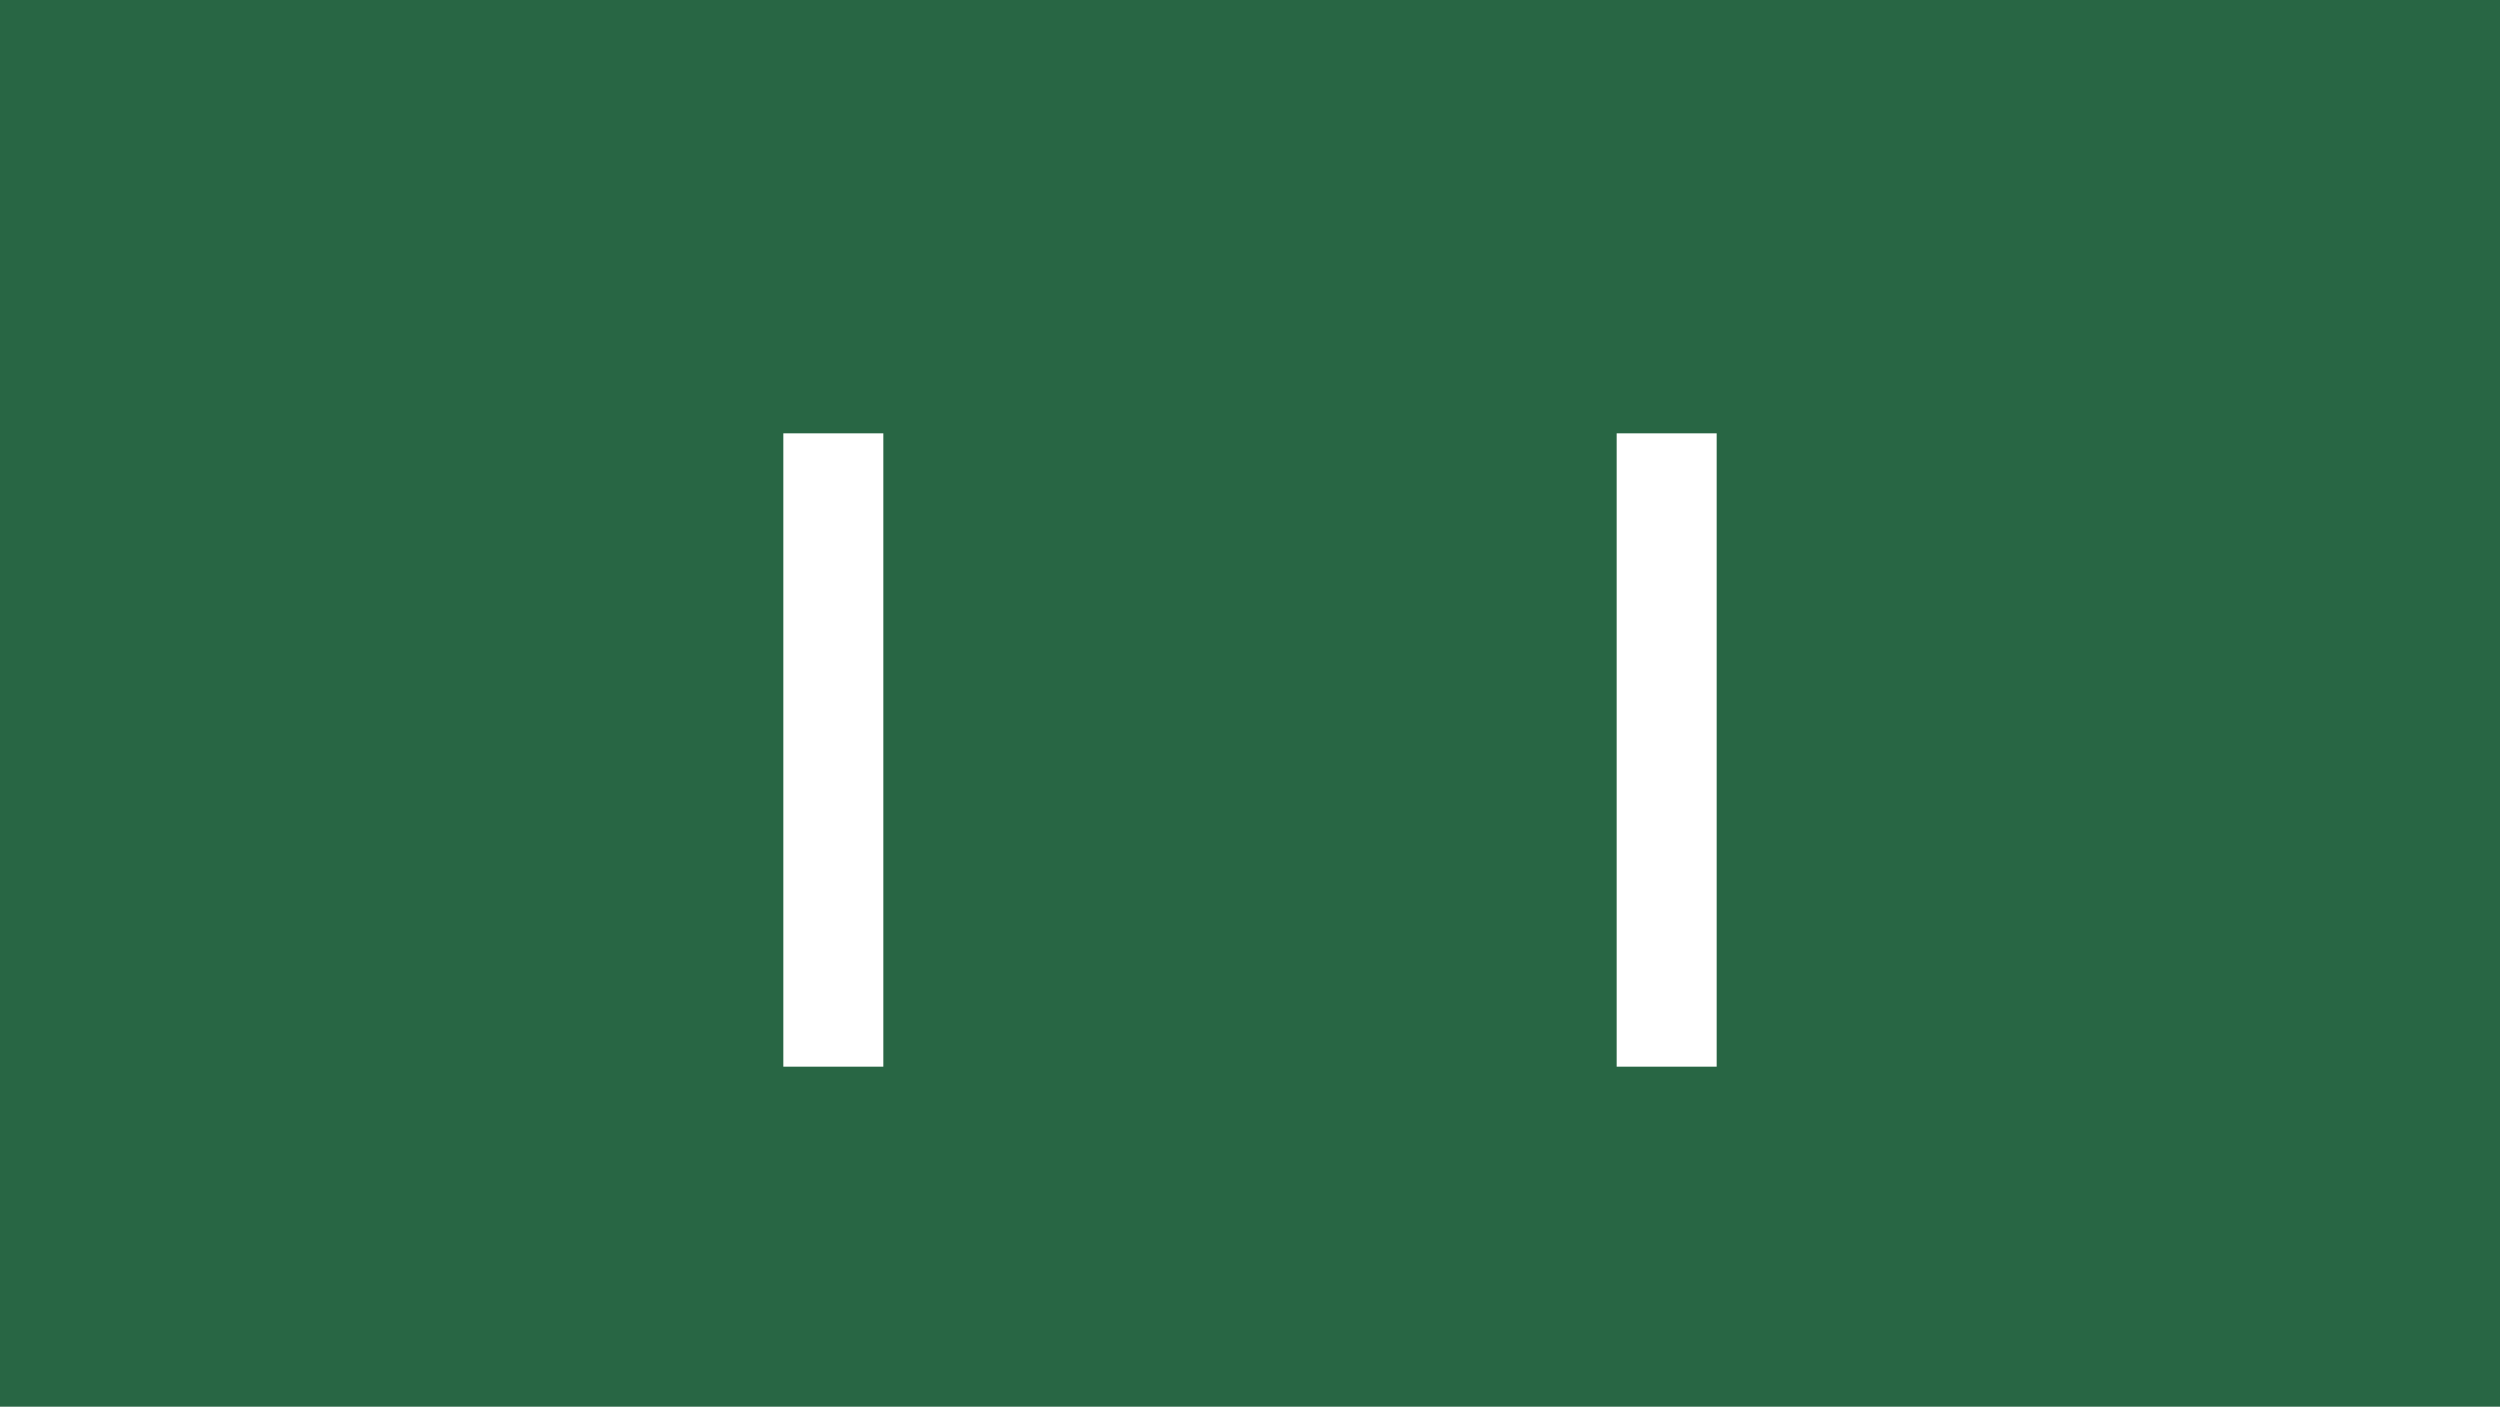
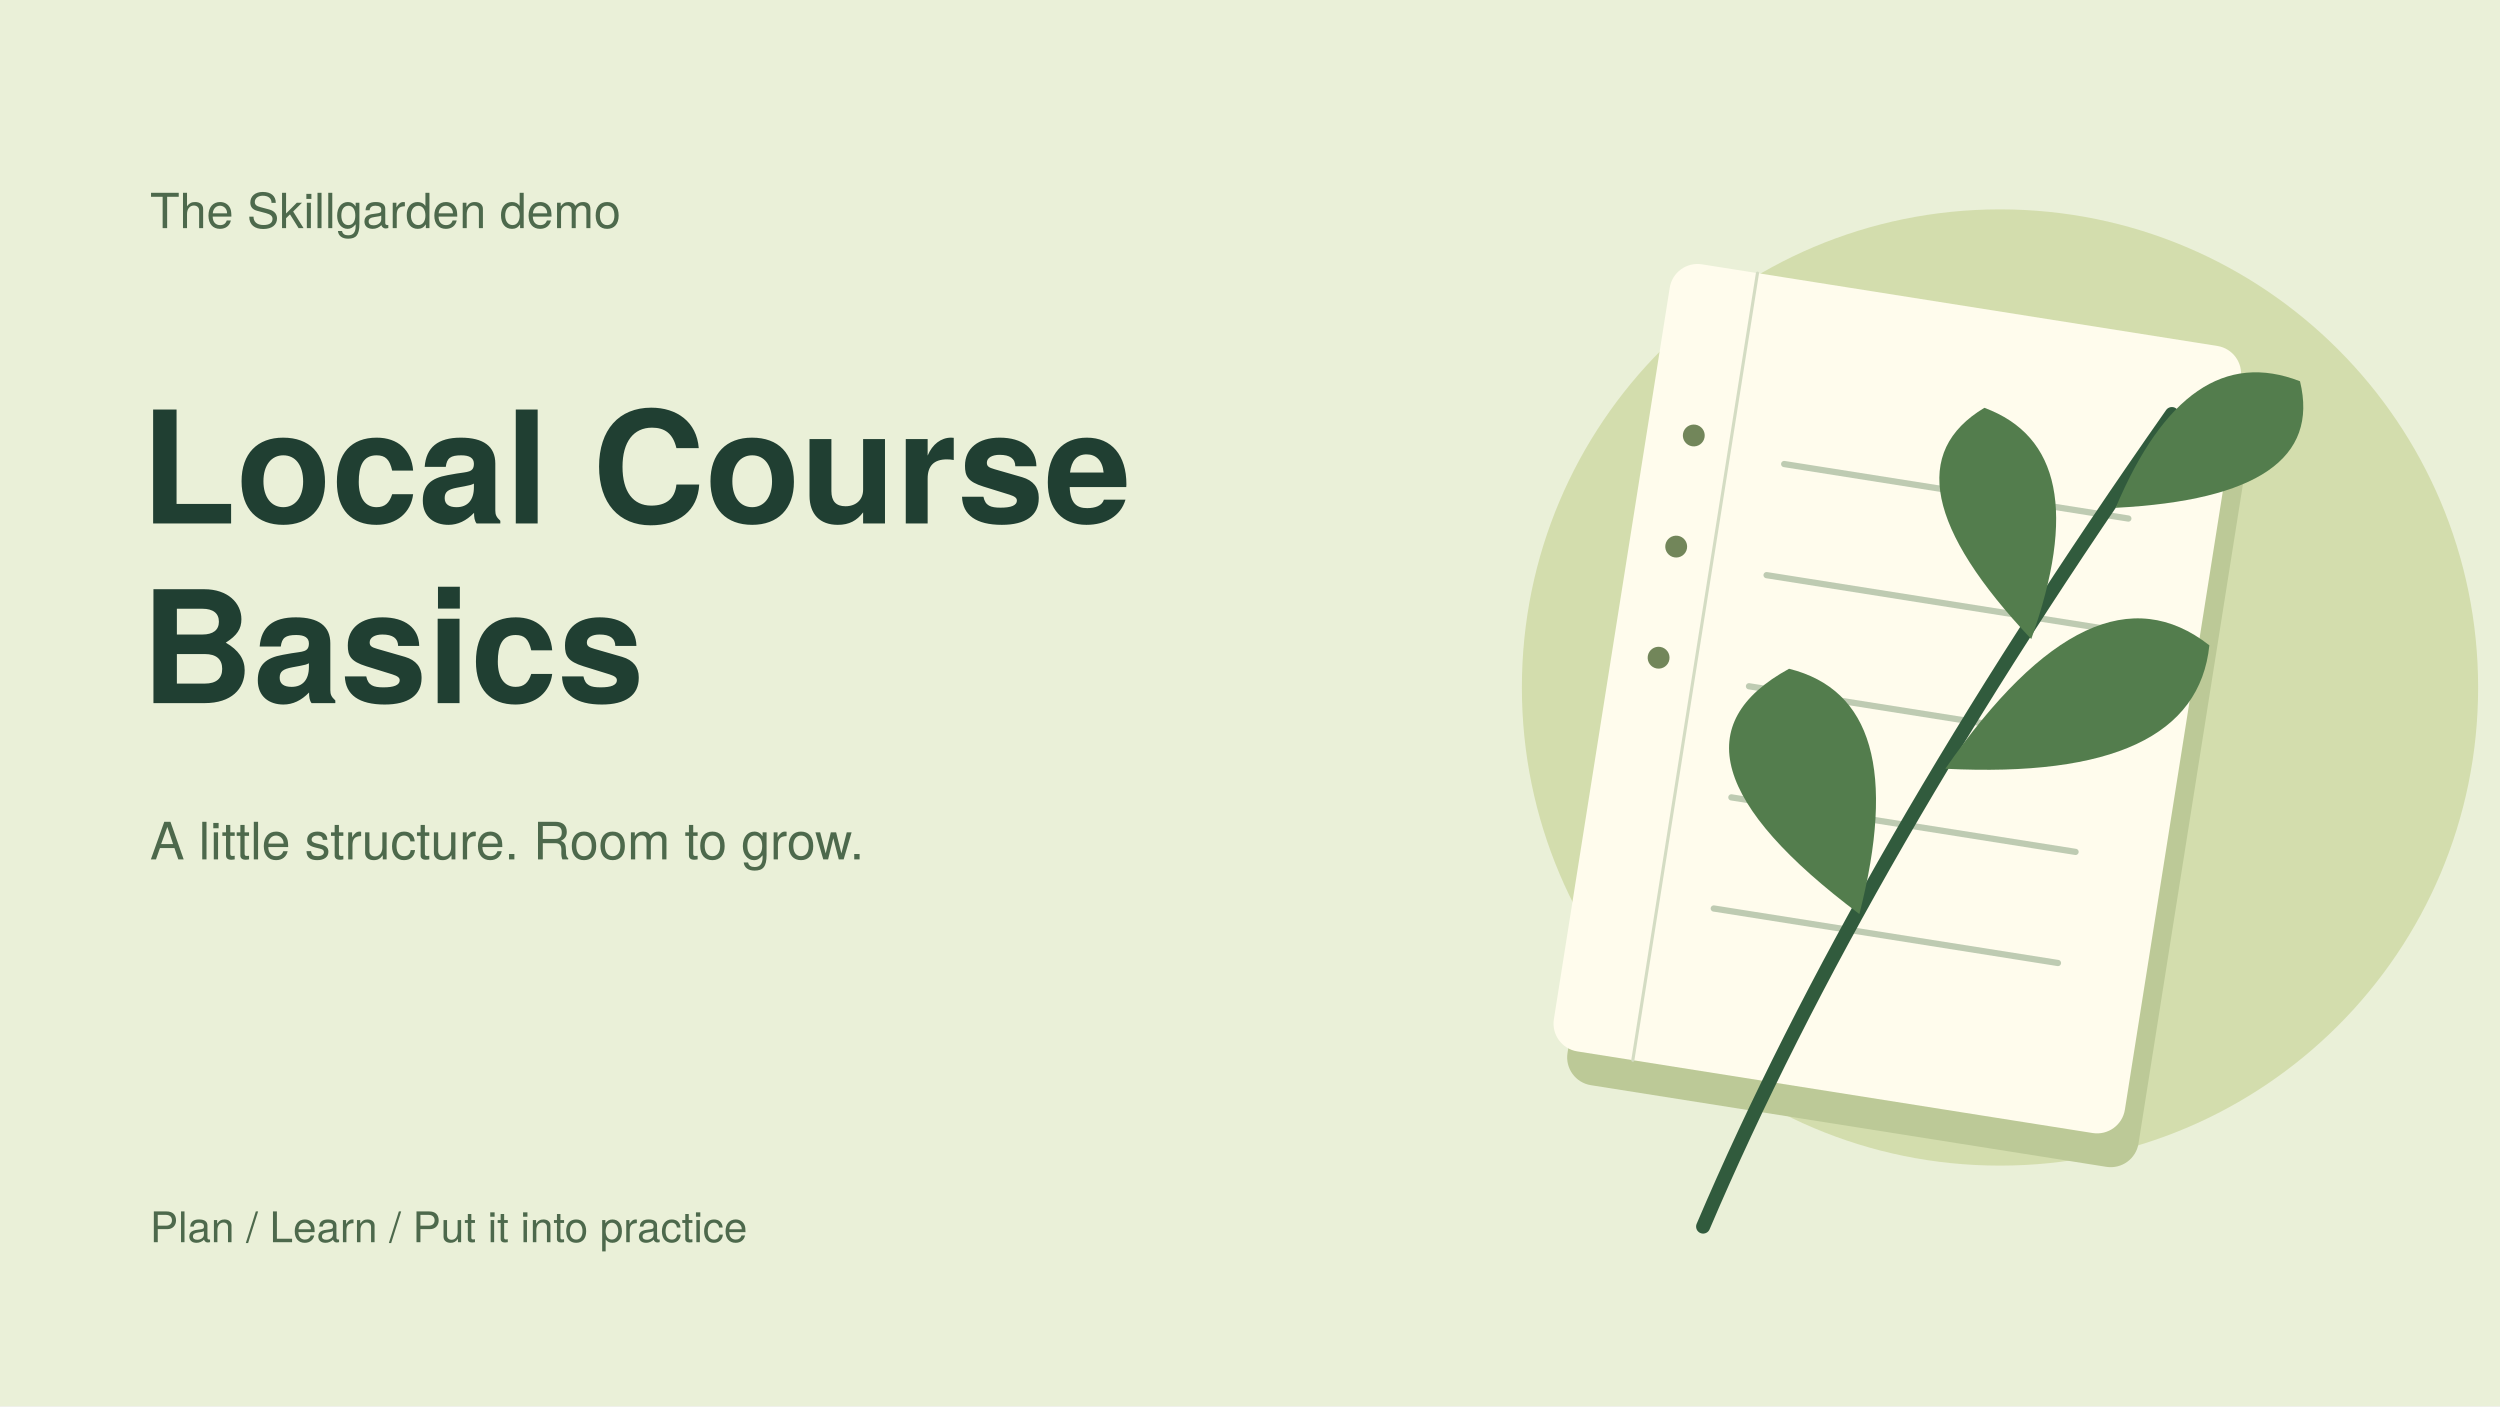
- <svg xmlns="http://www.w3.org/2000/svg" width="750" height="422" viewBox="0 0 750 422">
-   <rect width="750" height="422" fill="#286644" />
-   <path d="M250 320V130m250 190V130" stroke="#fff" stroke-width="30" />
+ <svg xmlns="http://www.w3.org/2000/svg" width="1600" height="900" viewBox="0 0 1600 900">
+   <rect x="0" y="0" width="1600" height="900" rx="0" fill="#EAF0D8" />
+   <circle cx="1280" cy="440" r="306" fill="#D3DDAD" />
+   <g transform="translate(1030 193) rotate(9 190 250)">
+     <rect x="12" y="20" width="370" height="510" rx="18" fill="#BCC997" />
+     <rect x="0" y="0" width="370" height="510" rx="18" fill="#FFFCED" />
+     <path d="M54 0 V510" fill="none" stroke="#D4DCC3" stroke-width="2" stroke-linecap="round" stroke-linejoin="round" />
+     <path d="M90 118 H313" fill="none" stroke="#BECBB2" stroke-width="4" stroke-linecap="round" stroke-linejoin="round" />
+     <path d="M90 190 H313" fill="none" stroke="#BECBB2" stroke-width="4" stroke-linecap="round" stroke-linejoin="round" />
+     <path d="M90 262 H313" fill="none" stroke="#BECBB2" stroke-width="4" stroke-linecap="round" stroke-linejoin="round" />
+     <path d="M90 334 H313" fill="none" stroke="#BECBB2" stroke-width="4" stroke-linecap="round" stroke-linejoin="round" />
+     <path d="M90 406 H313" fill="none" stroke="#BECBB2" stroke-width="4" stroke-linecap="round" stroke-linejoin="round" />
+     <circle cx="30" cy="109" r="7" fill="#72865A" />
+     <circle cx="30" cy="181" r="7" fill="#72865A" />
+     <circle cx="30" cy="253" r="7" fill="#72865A" />
+   </g>
+   <path d="M1090 785 Q1190 550 1390 265" fill="none" stroke="#315B3D" stroke-width="9" stroke-linecap="round" stroke-linejoin="round" />
+   <path d="M1190 585 Q1050 480 1145 428 Q1225 448 1190 585" fill="#537D4D" />
+   <path d="M1245 492 Q1405 500 1414 413 Q1340 355 1245 492" fill="#537D4D" />
+   <path d="M1300 409 Q1200 303 1270 261 Q1343 288 1300 409" fill="#537D4D" />
+   <path d="M1354 325 Q1490 318 1472 244 Q1400 216 1354 325" fill="#537D4D" />
+   <text x="96" y="146" font-family="Helvetica Neue" font-size="31" font-weight="450" fill="#4D694C">The Skillgarden demo</text>
+   <text x="90" y="335" font-family="Helvetica Neue" font-size="100" font-weight="650" fill="#203F32">Local Course</text>
+   <text x="90" y="450" font-family="Helvetica Neue" font-size="100" font-weight="650" fill="#203F32">Basics</text>
+   <text x="96" y="550" font-family="Helvetica Neue" font-size="33" font-weight="400" fill="#4D694C">A little structure. Room to grow.</text>
+   <text x="96" y="795" font-family="Helvetica Neue" font-size="27" font-weight="450" fill="#4D694C">Plan / Learn / Put it into practice</text>
</svg>
